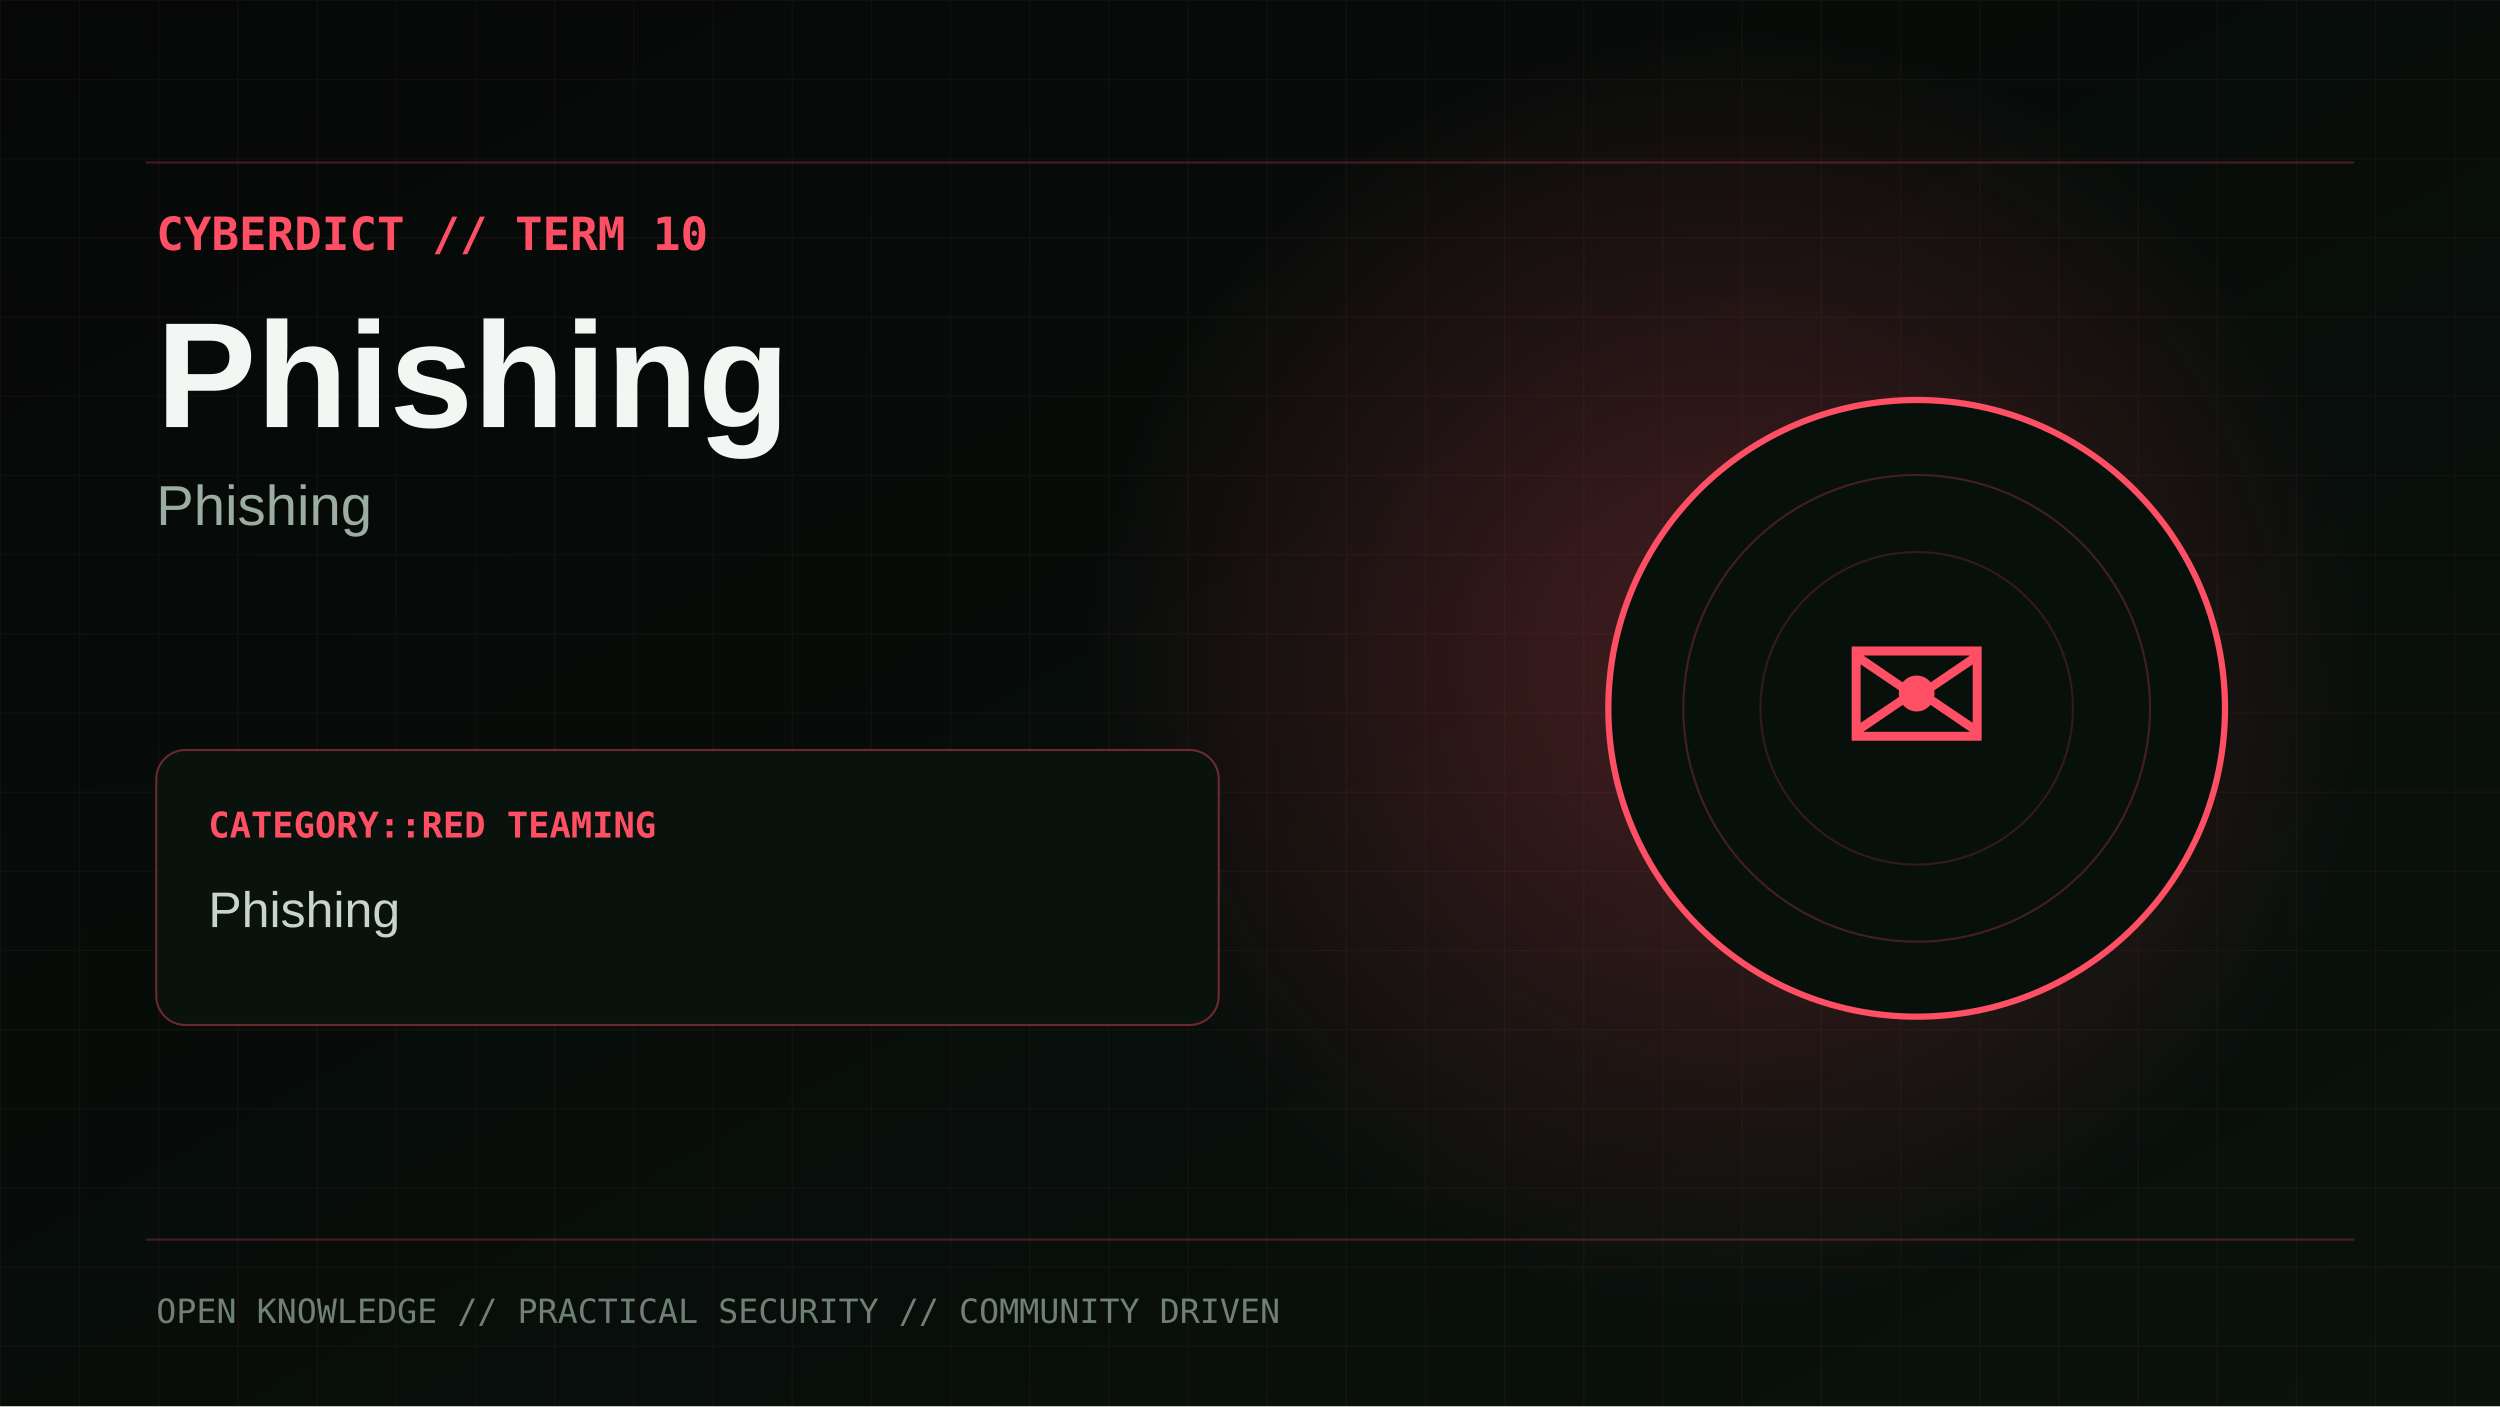
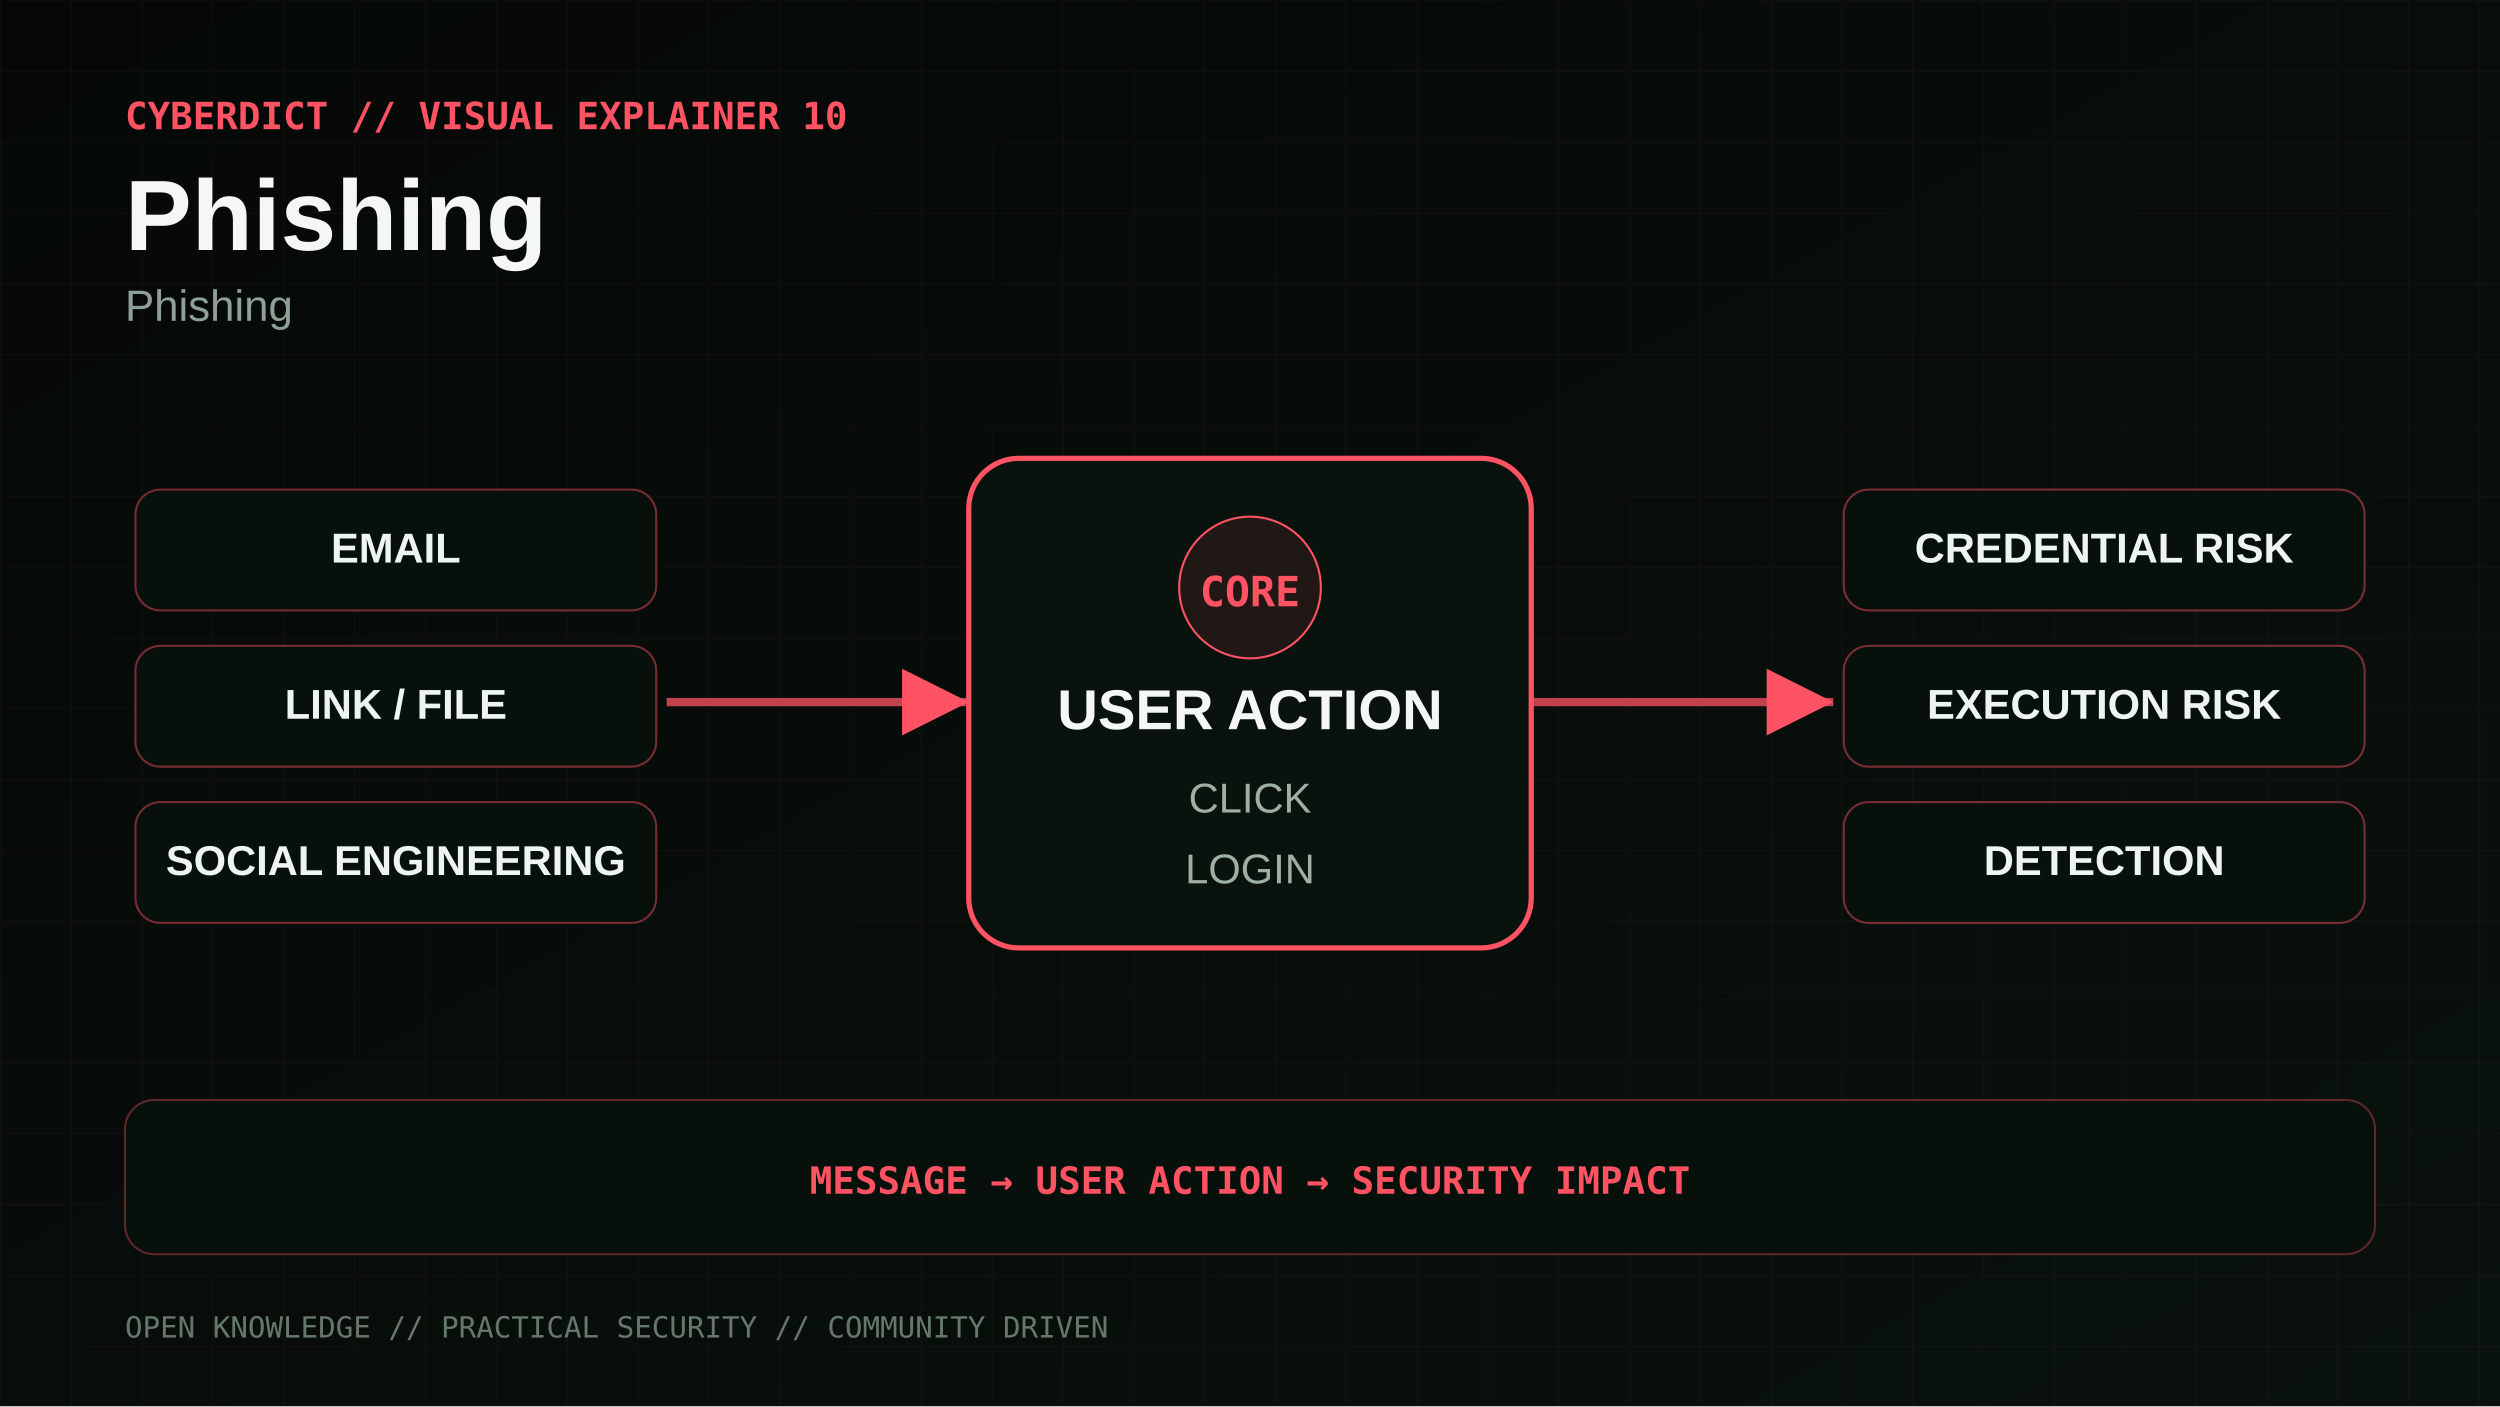
<svg xmlns="http://www.w3.org/2000/svg" width="1200" height="675" viewBox="0 0 1200 675">
  <defs>
    <linearGradient id="bg" x1="0" y1="0" x2="1" y2="1">
-       <stop offset="0" stop-color="#050807" />
+       <stop stop-color="#050807" />
      <stop offset="1" stop-color="#0a120d" />
    </linearGradient>
-     <radialGradient id="glow">
-       <stop offset="0" stop-color="#ff4f64" stop-opacity=".25" />
-       <stop offset="1" stop-color="#ff4f64" stop-opacity="0" />
-     </radialGradient>
-     <pattern id="grid" width="38" height="38" patternUnits="userSpaceOnUse">
-       <path d="M38 0H0V38" fill="none" stroke="#ff4f64" stroke-opacity=".07" />
+     <pattern id="g" width="34" height="34" patternUnits="userSpaceOnUse">
+       <path d="M34 0H0V34" fill="none" stroke="#ff5364" stroke-opacity=".05" />
    </pattern>
-     <filter id="shadow">
-       <feGaussianBlur stdDeviation="12" />
-     </filter>
+     <marker id="a" markerWidth="10" markerHeight="10" refX="8" refY="4" orient="auto">
+       <path d="M0,0 L8,4 L0,8 Z" fill="#ff5364" />
+     </marker>
  </defs>
  <rect width="1200" height="675" fill="url(#bg)" />
-   <rect width="1200" height="675" fill="url(#grid)" />
-   <circle cx="830" cy="320" r="310" fill="url(#glow)" />
-   <path d="M70 78H1130M70 595H1130" stroke="#ff4f64" stroke-opacity=".25" />
-   <text x="75" y="120" fill="#ff4f64" font-family="monospace" font-size="22" font-weight="700">CYBERDICT // TERM 10</text>
-   <text x="75" y="205" fill="#f3f7f4" font-family="Arial,Helvetica,sans-serif" font-size="72" font-weight="800">Phishing</text>
-   <text x="75" y="252" fill="#9aada0" font-family="Arial,Helvetica,sans-serif" font-size="27">Phishing</text>
-   <g transform="translate(750 170)">
-     <circle cx="170" cy="170" r="148" fill="#07100a" stroke="#ff4f64" stroke-width="3" />
-     <circle cx="170" cy="170" r="112" fill="none" stroke="#ff4f64" stroke-opacity=".25" />
-     <circle cx="170" cy="170" r="75" fill="none" stroke="#ff4f64" stroke-opacity=".18" />
-     <text x="170" y="195" text-anchor="middle" fill="#ff4f64" font-family="Arial,Helvetica,sans-serif" font-size="88" font-weight="800">✉</text>
-   </g>
-   <rect x="75" y="360" width="510" height="132" rx="14" fill="#09120d" stroke="#ff4f64" stroke-opacity=".4" />
-   <text x="100" y="402" fill="#ff4f64" font-family="monospace" font-size="17" font-weight="700">CATEGORY::RED TEAMING</text>
-   <text x="100" y="445" fill="#c9d5cc" font-family="Arial,Helvetica,sans-serif" font-size="24">Phishing</text>
-   <text x="75" y="635" fill="#6e8174" font-family="monospace" font-size="16">OPEN KNOWLEDGE  //  PRACTICAL SECURITY  //  COMMUNITY DRIVEN</text>
+   <rect width="1200" height="675" fill="url(#g)" />
+   <text x="60" y="62" fill="#ff5364" font-family="monospace" font-size="18" font-weight="700">CYBERDICT // VISUAL EXPLAINER 10</text>
+   <text x="60" y="120" fill="#f4f7f5" font-family="Arial" font-size="48" font-weight="800">Phishing</text>
+   <text x="60" y="154" fill="#8fa196" font-family="Arial" font-size="21">Phishing</text>
+   <line x1="320" y1="337" x2="465" y2="337" stroke="#ff5364" stroke-width="4" stroke-opacity=".75" marker-end="url(#a)" />
+   <line x1="735" y1="337" x2="880" y2="337" stroke="#ff5364" stroke-width="4" stroke-opacity=".75" marker-end="url(#a)" />
+   <rect x="65" y="235" width="250" height="58" rx="12" fill="#08100b" stroke="#ff5364" stroke-opacity=".45" />
+   <text x="190.0" y="270.0" text-anchor="middle" fill="#eef5f0" font-family="Arial" font-size="20" font-weight="700">EMAIL</text>
+   <rect x="65" y="310" width="250" height="58" rx="12" fill="#08100b" stroke="#ff5364" stroke-opacity=".45" />
+   <text x="190.0" y="345.0" text-anchor="middle" fill="#eef5f0" font-family="Arial" font-size="20" font-weight="700">LINK / FILE</text>
+   <rect x="65" y="385" width="250" height="58" rx="12" fill="#08100b" stroke="#ff5364" stroke-opacity=".45" />
+   <text x="190.0" y="420.0" text-anchor="middle" fill="#eef5f0" font-family="Arial" font-size="20" font-weight="700">SOCIAL ENGINEERING</text>
+   <rect x="465" y="220" width="270" height="235" rx="24" fill="#09120d" stroke="#ff5364" stroke-width="2.5" />
+   <circle cx="600" cy="282" r="34" fill="#ff5364" fill-opacity=".10" stroke="#ff5364" />
+   <text x="600" y="291" text-anchor="middle" fill="#ff5364" font-family="monospace" font-size="20" font-weight="800">CORE</text>
+   <text x="600" y="350" text-anchor="middle" fill="#f4f7f5" font-family="Arial" font-size="27" font-weight="800">USER ACTION</text>
+   <text x="600" y="390" text-anchor="middle" fill="#9eafa3" font-family="Arial" font-size="20">CLICK</text>
+   <text x="600" y="424" text-anchor="middle" fill="#9eafa3" font-family="Arial" font-size="20">LOGIN</text>
+   <rect x="885" y="235" width="250" height="58" rx="12" fill="#08100b" stroke="#ff5364" stroke-opacity=".45" />
+   <text x="1010.0" y="270.0" text-anchor="middle" fill="#eef5f0" font-family="Arial" font-size="20" font-weight="700">CREDENTIAL RISK</text>
+   <rect x="885" y="310" width="250" height="58" rx="12" fill="#08100b" stroke="#ff5364" stroke-opacity=".45" />
+   <text x="1010.0" y="345.0" text-anchor="middle" fill="#eef5f0" font-family="Arial" font-size="20" font-weight="700">EXECUTION RISK</text>
+   <rect x="885" y="385" width="250" height="58" rx="12" fill="#08100b" stroke="#ff5364" stroke-opacity=".45" />
+   <text x="1010.0" y="420.0" text-anchor="middle" fill="#eef5f0" font-family="Arial" font-size="20" font-weight="700">DETECTION</text>
+   <rect x="60" y="528" width="1080" height="74" rx="14" fill="#07100a" stroke="#ff5364" stroke-opacity=".35" />
+   <text x="600" y="573" text-anchor="middle" fill="#ff5364" font-family="monospace" font-size="18" font-weight="700">MESSAGE → USER ACTION → SECURITY IMPACT</text>
+   <text x="60" y="642" fill="#66786c" font-family="monospace" font-size="14">OPEN KNOWLEDGE // PRACTICAL SECURITY // COMMUNITY DRIVEN</text>
</svg>
